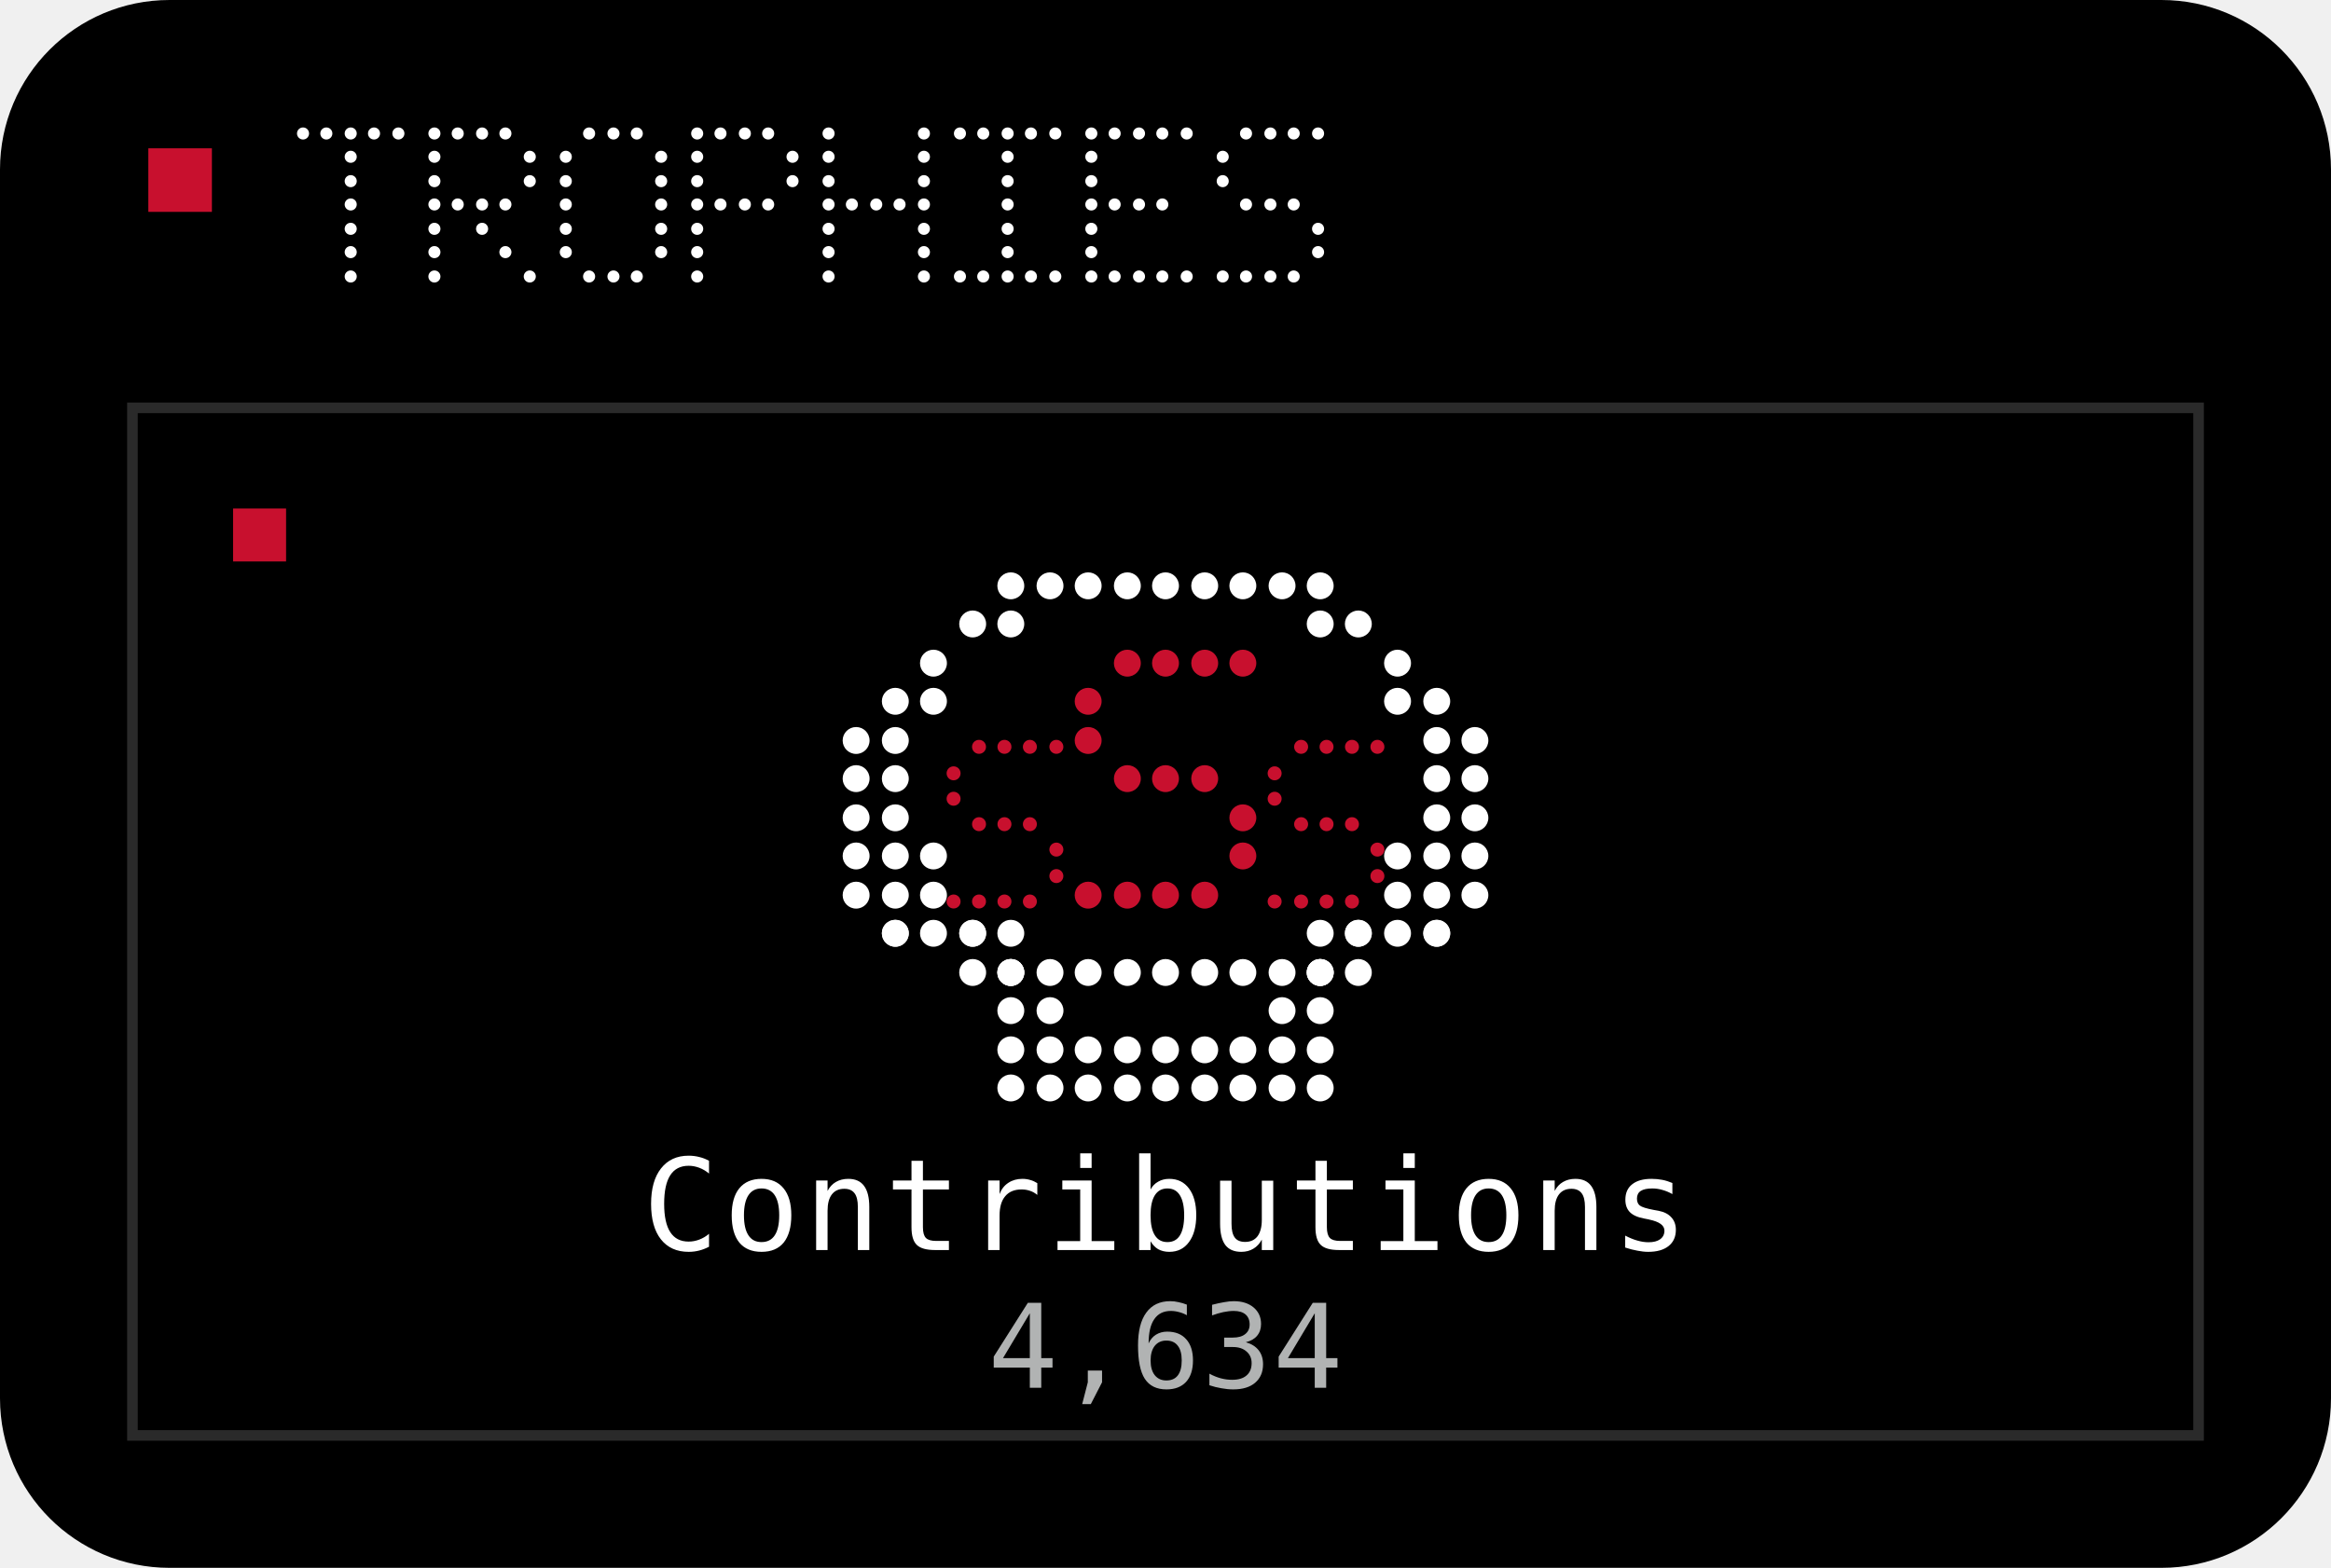
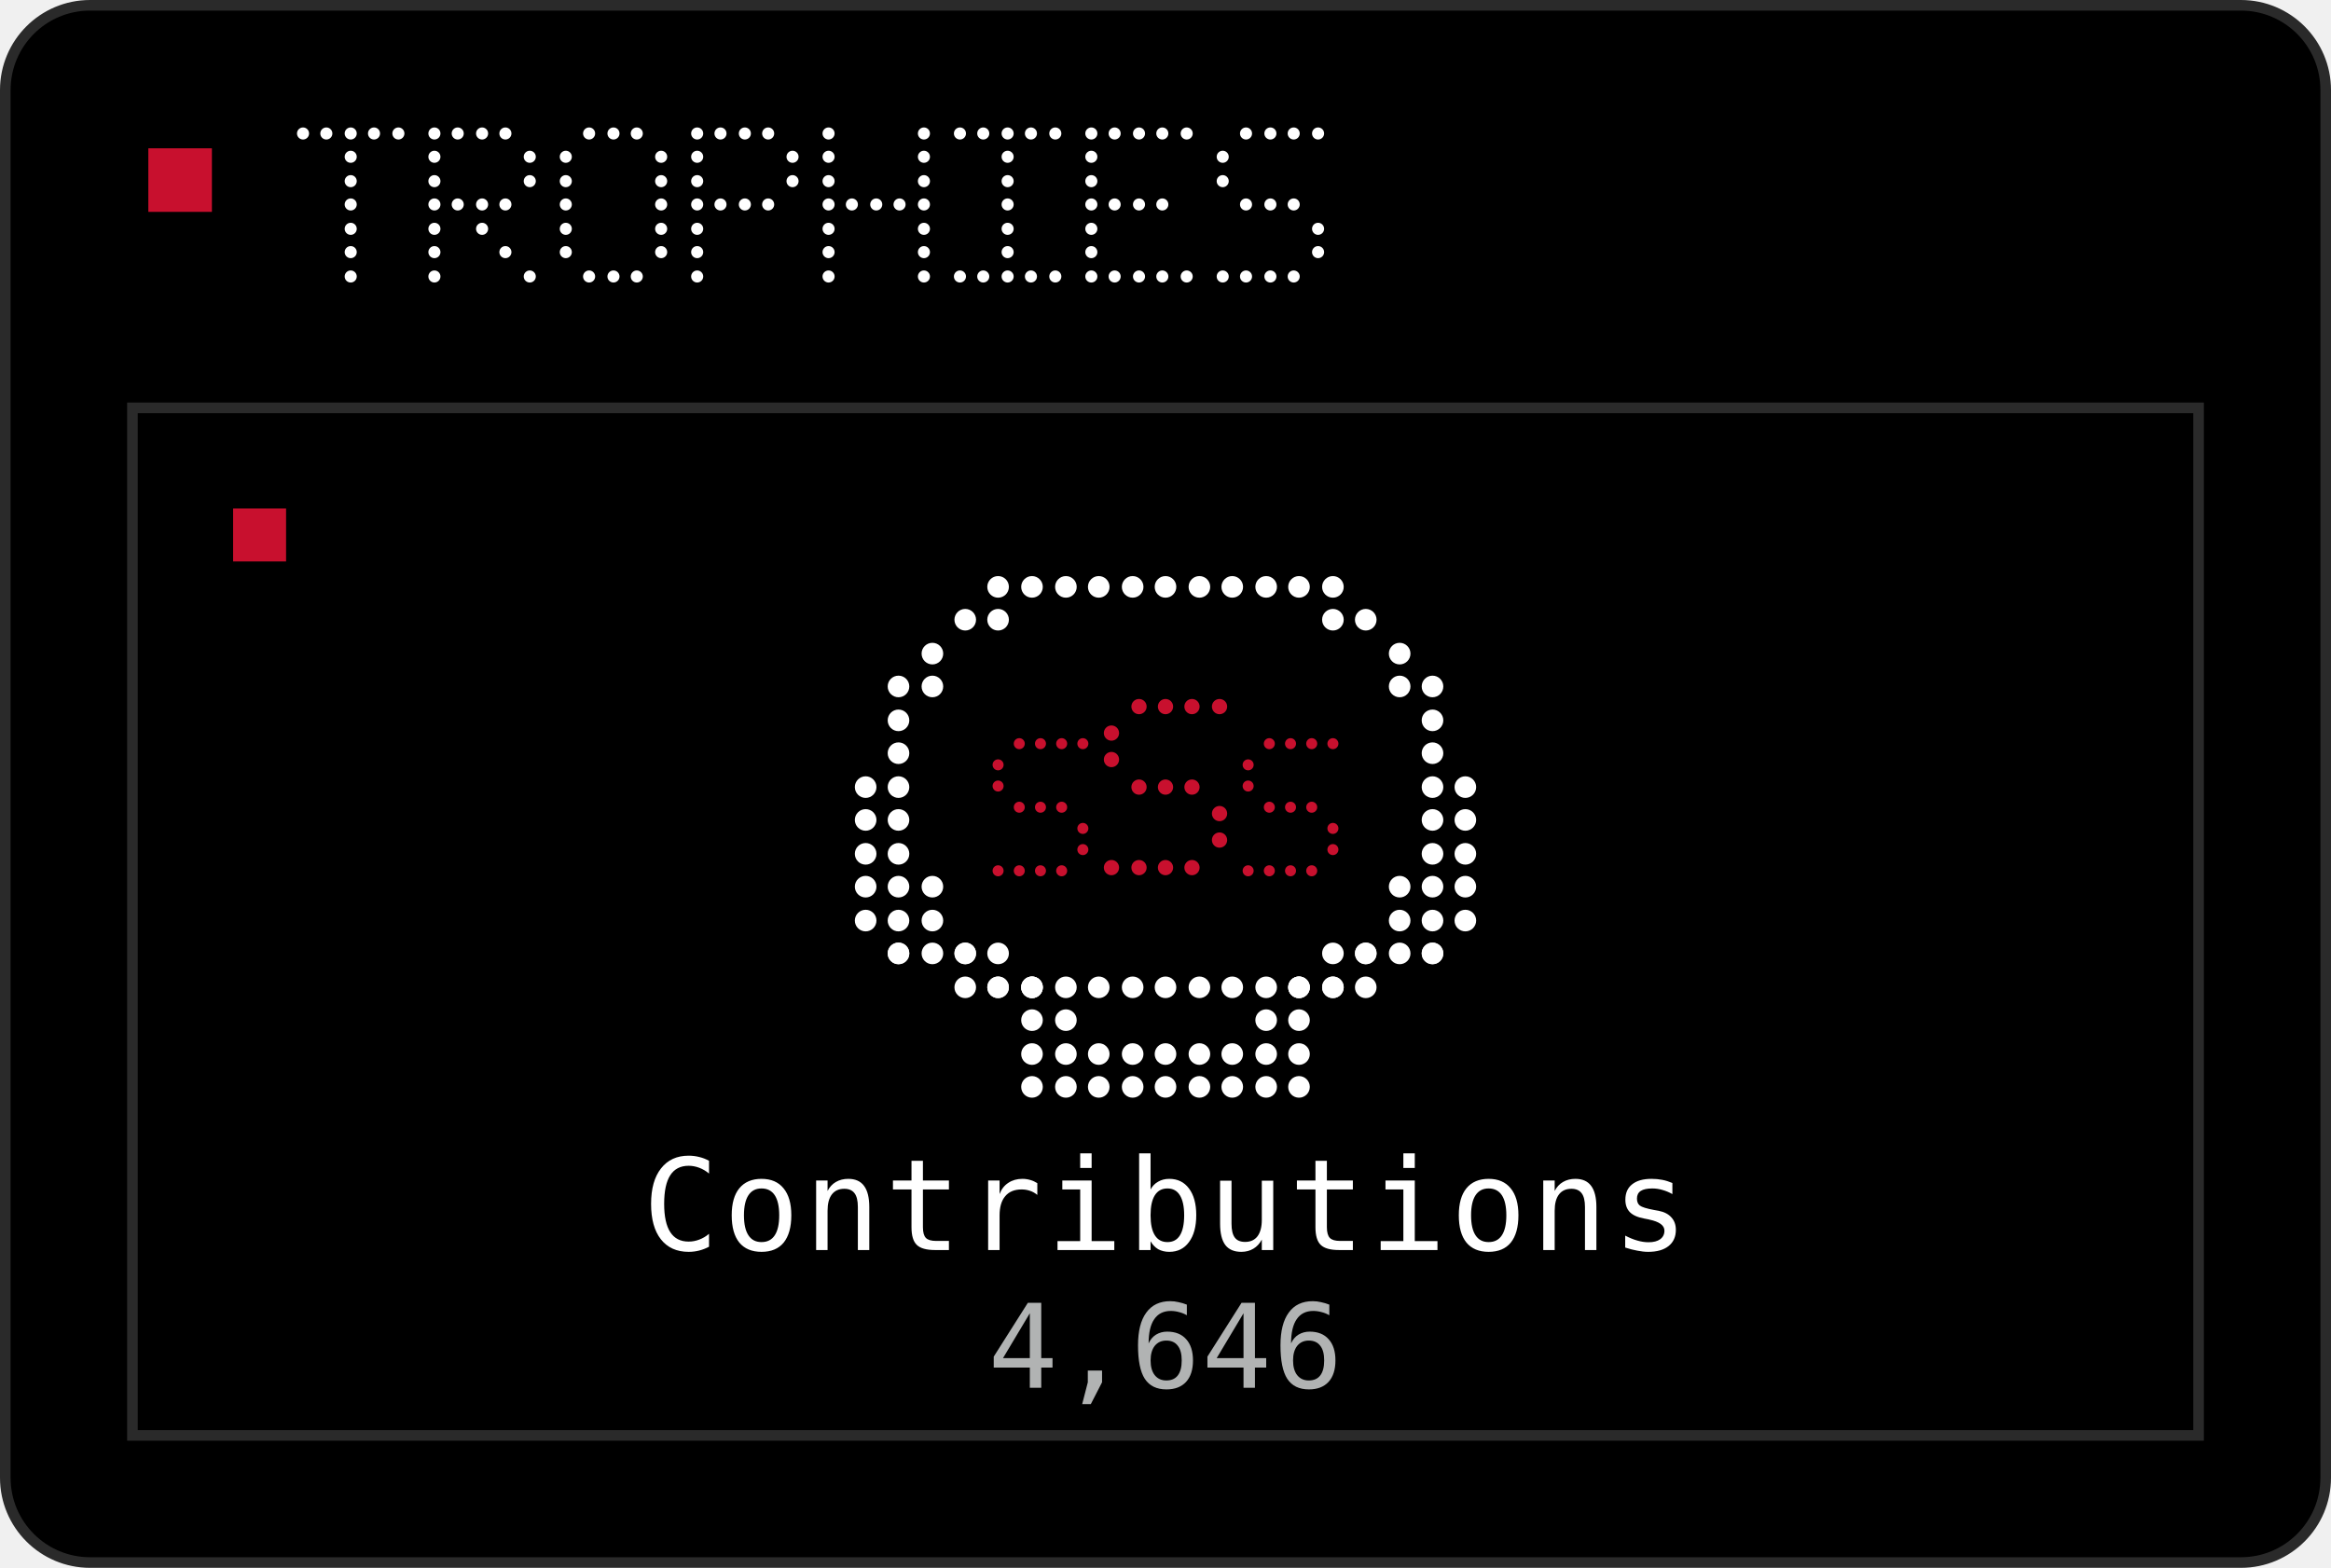
<svg xmlns="http://www.w3.org/2000/svg" width="220" height="148" viewBox="0 0 220 148" role="img">
-   <rect width="220" height="148" rx="16" fill="#000000" />
+   <rect x="0.5" y="0.5" width="219" height="147" rx="8" fill="#000000" stroke="#2A2A2A" />
  <rect x="14" y="14" width="6" height="6" fill="#C8102E" />
  <circle cx="28.6" cy="12.6" r="0.57" fill="#FFFFFF" />
  <circle cx="30.8" cy="12.6" r="0.57" fill="#FFFFFF" />
  <circle cx="33.1" cy="12.6" r="0.57" fill="#FFFFFF" />
  <circle cx="35.3" cy="12.6" r="0.57" fill="#FFFFFF" />
  <circle cx="37.6" cy="12.6" r="0.57" fill="#FFFFFF" />
  <circle cx="33.1" cy="14.8" r="0.57" fill="#FFFFFF" />
  <circle cx="33.1" cy="17.1" r="0.57" fill="#FFFFFF" />
  <circle cx="33.1" cy="19.3" r="0.57" fill="#FFFFFF" />
  <circle cx="33.1" cy="21.6" r="0.57" fill="#FFFFFF" />
  <circle cx="33.1" cy="23.8" r="0.57" fill="#FFFFFF" />
  <circle cx="33.1" cy="26.1" r="0.57" fill="#FFFFFF" />
  <circle cx="41.0" cy="12.6" r="0.57" fill="#FFFFFF" />
  <circle cx="43.2" cy="12.6" r="0.57" fill="#FFFFFF" />
  <circle cx="45.5" cy="12.6" r="0.57" fill="#FFFFFF" />
  <circle cx="47.7" cy="12.6" r="0.57" fill="#FFFFFF" />
  <circle cx="41.0" cy="14.8" r="0.57" fill="#FFFFFF" />
  <circle cx="50.0" cy="14.8" r="0.57" fill="#FFFFFF" />
  <circle cx="41.0" cy="17.1" r="0.57" fill="#FFFFFF" />
  <circle cx="50.0" cy="17.1" r="0.57" fill="#FFFFFF" />
  <circle cx="41.0" cy="19.3" r="0.57" fill="#FFFFFF" />
  <circle cx="43.2" cy="19.3" r="0.57" fill="#FFFFFF" />
  <circle cx="45.5" cy="19.3" r="0.57" fill="#FFFFFF" />
  <circle cx="47.7" cy="19.3" r="0.57" fill="#FFFFFF" />
  <circle cx="41.0" cy="21.6" r="0.57" fill="#FFFFFF" />
  <circle cx="45.5" cy="21.6" r="0.57" fill="#FFFFFF" />
  <circle cx="41.0" cy="23.8" r="0.57" fill="#FFFFFF" />
  <circle cx="47.7" cy="23.8" r="0.57" fill="#FFFFFF" />
  <circle cx="41.0" cy="26.1" r="0.57" fill="#FFFFFF" />
  <circle cx="50.0" cy="26.1" r="0.57" fill="#FFFFFF" />
  <circle cx="55.6" cy="12.6" r="0.57" fill="#FFFFFF" />
  <circle cx="57.9" cy="12.6" r="0.57" fill="#FFFFFF" />
  <circle cx="60.1" cy="12.6" r="0.57" fill="#FFFFFF" />
  <circle cx="53.4" cy="14.8" r="0.57" fill="#FFFFFF" />
  <circle cx="62.4" cy="14.8" r="0.57" fill="#FFFFFF" />
  <circle cx="53.4" cy="17.1" r="0.57" fill="#FFFFFF" />
  <circle cx="62.4" cy="17.1" r="0.57" fill="#FFFFFF" />
  <circle cx="53.4" cy="19.3" r="0.57" fill="#FFFFFF" />
  <circle cx="62.4" cy="19.3" r="0.57" fill="#FFFFFF" />
  <circle cx="53.4" cy="21.6" r="0.57" fill="#FFFFFF" />
  <circle cx="62.4" cy="21.6" r="0.57" fill="#FFFFFF" />
  <circle cx="53.4" cy="23.8" r="0.57" fill="#FFFFFF" />
  <circle cx="62.4" cy="23.8" r="0.57" fill="#FFFFFF" />
  <circle cx="55.6" cy="26.1" r="0.57" fill="#FFFFFF" />
  <circle cx="57.9" cy="26.1" r="0.57" fill="#FFFFFF" />
  <circle cx="60.1" cy="26.1" r="0.57" fill="#FFFFFF" />
  <circle cx="65.8" cy="12.6" r="0.57" fill="#FFFFFF" />
  <circle cx="68.0" cy="12.6" r="0.57" fill="#FFFFFF" />
  <circle cx="70.3" cy="12.6" r="0.57" fill="#FFFFFF" />
  <circle cx="72.5" cy="12.6" r="0.57" fill="#FFFFFF" />
  <circle cx="65.8" cy="14.8" r="0.57" fill="#FFFFFF" />
  <circle cx="74.8" cy="14.8" r="0.57" fill="#FFFFFF" />
  <circle cx="65.8" cy="17.1" r="0.57" fill="#FFFFFF" />
  <circle cx="74.8" cy="17.1" r="0.57" fill="#FFFFFF" />
  <circle cx="65.8" cy="19.3" r="0.57" fill="#FFFFFF" />
  <circle cx="68.0" cy="19.3" r="0.57" fill="#FFFFFF" />
  <circle cx="70.3" cy="19.3" r="0.57" fill="#FFFFFF" />
  <circle cx="72.5" cy="19.3" r="0.57" fill="#FFFFFF" />
  <circle cx="65.8" cy="21.6" r="0.57" fill="#FFFFFF" />
  <circle cx="65.8" cy="23.8" r="0.57" fill="#FFFFFF" />
  <circle cx="65.8" cy="26.1" r="0.57" fill="#FFFFFF" />
  <circle cx="78.2" cy="12.6" r="0.57" fill="#FFFFFF" />
  <circle cx="87.2" cy="12.6" r="0.57" fill="#FFFFFF" />
  <circle cx="78.2" cy="14.8" r="0.57" fill="#FFFFFF" />
  <circle cx="87.2" cy="14.8" r="0.57" fill="#FFFFFF" />
  <circle cx="78.2" cy="17.1" r="0.57" fill="#FFFFFF" />
  <circle cx="87.2" cy="17.1" r="0.57" fill="#FFFFFF" />
  <circle cx="78.2" cy="19.3" r="0.57" fill="#FFFFFF" />
  <circle cx="80.4" cy="19.3" r="0.57" fill="#FFFFFF" />
  <circle cx="82.7" cy="19.3" r="0.57" fill="#FFFFFF" />
  <circle cx="84.9" cy="19.3" r="0.57" fill="#FFFFFF" />
  <circle cx="87.2" cy="19.3" r="0.57" fill="#FFFFFF" />
  <circle cx="78.2" cy="21.6" r="0.57" fill="#FFFFFF" />
  <circle cx="87.2" cy="21.6" r="0.57" fill="#FFFFFF" />
  <circle cx="78.2" cy="23.8" r="0.57" fill="#FFFFFF" />
  <circle cx="87.2" cy="23.8" r="0.57" fill="#FFFFFF" />
  <circle cx="78.2" cy="26.1" r="0.57" fill="#FFFFFF" />
  <circle cx="87.2" cy="26.1" r="0.57" fill="#FFFFFF" />
  <circle cx="90.6" cy="12.6" r="0.57" fill="#FFFFFF" />
  <circle cx="92.8" cy="12.6" r="0.57" fill="#FFFFFF" />
  <circle cx="95.1" cy="12.6" r="0.57" fill="#FFFFFF" />
  <circle cx="97.3" cy="12.6" r="0.57" fill="#FFFFFF" />
  <circle cx="99.6" cy="12.6" r="0.57" fill="#FFFFFF" />
  <circle cx="95.1" cy="14.8" r="0.57" fill="#FFFFFF" />
  <circle cx="95.1" cy="17.1" r="0.57" fill="#FFFFFF" />
  <circle cx="95.1" cy="19.3" r="0.57" fill="#FFFFFF" />
  <circle cx="95.1" cy="21.6" r="0.57" fill="#FFFFFF" />
  <circle cx="95.1" cy="23.8" r="0.57" fill="#FFFFFF" />
  <circle cx="90.6" cy="26.1" r="0.57" fill="#FFFFFF" />
  <circle cx="92.8" cy="26.1" r="0.57" fill="#FFFFFF" />
  <circle cx="95.1" cy="26.1" r="0.57" fill="#FFFFFF" />
  <circle cx="97.3" cy="26.1" r="0.57" fill="#FFFFFF" />
  <circle cx="99.6" cy="26.1" r="0.57" fill="#FFFFFF" />
  <circle cx="103.0" cy="12.6" r="0.57" fill="#FFFFFF" />
  <circle cx="105.2" cy="12.6" r="0.57" fill="#FFFFFF" />
  <circle cx="107.5" cy="12.6" r="0.57" fill="#FFFFFF" />
  <circle cx="109.7" cy="12.6" r="0.57" fill="#FFFFFF" />
  <circle cx="112.0" cy="12.6" r="0.57" fill="#FFFFFF" />
  <circle cx="103.0" cy="14.8" r="0.57" fill="#FFFFFF" />
  <circle cx="103.0" cy="17.1" r="0.57" fill="#FFFFFF" />
  <circle cx="103.0" cy="19.3" r="0.57" fill="#FFFFFF" />
  <circle cx="105.2" cy="19.3" r="0.57" fill="#FFFFFF" />
  <circle cx="107.5" cy="19.3" r="0.57" fill="#FFFFFF" />
  <circle cx="109.7" cy="19.3" r="0.57" fill="#FFFFFF" />
  <circle cx="103.0" cy="21.6" r="0.57" fill="#FFFFFF" />
  <circle cx="103.0" cy="23.8" r="0.57" fill="#FFFFFF" />
  <circle cx="103.0" cy="26.1" r="0.57" fill="#FFFFFF" />
  <circle cx="105.2" cy="26.1" r="0.57" fill="#FFFFFF" />
  <circle cx="107.5" cy="26.1" r="0.57" fill="#FFFFFF" />
  <circle cx="109.7" cy="26.1" r="0.57" fill="#FFFFFF" />
  <circle cx="112.0" cy="26.1" r="0.57" fill="#FFFFFF" />
  <circle cx="117.6" cy="12.6" r="0.57" fill="#FFFFFF" />
  <circle cx="119.9" cy="12.6" r="0.57" fill="#FFFFFF" />
  <circle cx="122.1" cy="12.6" r="0.57" fill="#FFFFFF" />
  <circle cx="124.4" cy="12.6" r="0.57" fill="#FFFFFF" />
  <circle cx="115.4" cy="14.8" r="0.57" fill="#FFFFFF" />
  <circle cx="115.4" cy="17.1" r="0.57" fill="#FFFFFF" />
  <circle cx="117.6" cy="19.3" r="0.57" fill="#FFFFFF" />
  <circle cx="119.9" cy="19.3" r="0.57" fill="#FFFFFF" />
  <circle cx="122.1" cy="19.3" r="0.57" fill="#FFFFFF" />
  <circle cx="124.4" cy="21.6" r="0.57" fill="#FFFFFF" />
  <circle cx="124.4" cy="23.8" r="0.57" fill="#FFFFFF" />
  <circle cx="115.4" cy="26.1" r="0.57" fill="#FFFFFF" />
  <circle cx="117.6" cy="26.1" r="0.57" fill="#FFFFFF" />
  <circle cx="119.9" cy="26.1" r="0.57" fill="#FFFFFF" />
  <circle cx="122.1" cy="26.1" r="0.57" fill="#FFFFFF" />
  <rect x="12.5" y="38.5" width="195.0" height="97.0" fill="none" stroke="#2A2A2A" />
  <rect x="22.0" y="48.0" width="5" height="5" fill="#C8102E" />
-   <circle cx="95.4" cy="55.3" r="1.27" fill="#FFFFFF" />
-   <circle cx="99.1" cy="55.3" r="1.27" fill="#FFFFFF" />
-   <circle cx="102.7" cy="55.3" r="1.27" fill="#FFFFFF" />
-   <circle cx="106.4" cy="55.3" r="1.27" fill="#FFFFFF" />
-   <circle cx="110.0" cy="55.3" r="1.27" fill="#FFFFFF" />
-   <circle cx="113.7" cy="55.3" r="1.27" fill="#FFFFFF" />
-   <circle cx="117.3" cy="55.3" r="1.27" fill="#FFFFFF" />
-   <circle cx="121.0" cy="55.3" r="1.27" fill="#FFFFFF" />
-   <circle cx="124.6" cy="55.3" r="1.27" fill="#FFFFFF" />
-   <circle cx="128.2" cy="58.9" r="1.27" fill="#FFFFFF" />
-   <circle cx="91.8" cy="58.9" r="1.27" fill="#FFFFFF" />
-   <circle cx="95.4" cy="58.9" r="1.27" fill="#FFFFFF" />
-   <circle cx="124.6" cy="58.9" r="1.27" fill="#FFFFFF" />
-   <circle cx="88.1" cy="62.6" r="1.27" fill="#FFFFFF" />
-   <circle cx="131.9" cy="62.6" r="1.27" fill="#FFFFFF" />
-   <circle cx="84.5" cy="66.2" r="1.27" fill="#FFFFFF" />
-   <circle cx="88.1" cy="66.2" r="1.27" fill="#FFFFFF" />
-   <circle cx="131.9" cy="66.2" r="1.27" fill="#FFFFFF" />
-   <circle cx="135.6" cy="66.2" r="1.27" fill="#FFFFFF" />
-   <circle cx="84.5" cy="69.9" r="1.27" fill="#FFFFFF" />
-   <circle cx="135.6" cy="69.9" r="1.27" fill="#FFFFFF" />
-   <circle cx="84.5" cy="73.5" r="1.27" fill="#FFFFFF" />
-   <circle cx="135.6" cy="73.5" r="1.27" fill="#FFFFFF" />
-   <circle cx="84.5" cy="77.2" r="1.27" fill="#FFFFFF" />
-   <circle cx="135.6" cy="77.2" r="1.27" fill="#FFFFFF" />
-   <circle cx="84.5" cy="80.8" r="1.27" fill="#FFFFFF" />
-   <circle cx="88.1" cy="80.8" r="1.27" fill="#FFFFFF" />
-   <circle cx="131.9" cy="80.8" r="1.27" fill="#FFFFFF" />
-   <circle cx="135.6" cy="80.8" r="1.27" fill="#FFFFFF" />
-   <circle cx="88.1" cy="84.5" r="1.27" fill="#FFFFFF" />
-   <circle cx="131.9" cy="84.5" r="1.27" fill="#FFFFFF" />
-   <circle cx="128.2" cy="88.1" r="1.27" fill="#FFFFFF" />
-   <circle cx="91.8" cy="88.1" r="1.27" fill="#FFFFFF" />
-   <circle cx="95.4" cy="88.1" r="1.27" fill="#FFFFFF" />
-   <circle cx="124.6" cy="88.1" r="1.27" fill="#FFFFFF" />
-   <circle cx="95.4" cy="91.8" r="1.27" fill="#FFFFFF" />
-   <circle cx="99.1" cy="91.8" r="1.27" fill="#FFFFFF" />
-   <circle cx="102.7" cy="91.8" r="1.27" fill="#FFFFFF" />
-   <circle cx="106.4" cy="91.8" r="1.27" fill="#FFFFFF" />
-   <circle cx="110.0" cy="91.8" r="1.27" fill="#FFFFFF" />
-   <circle cx="113.7" cy="91.8" r="1.27" fill="#FFFFFF" />
-   <circle cx="117.3" cy="91.8" r="1.27" fill="#FFFFFF" />
-   <circle cx="121.0" cy="91.8" r="1.27" fill="#FFFFFF" />
-   <circle cx="124.6" cy="91.8" r="1.27" fill="#FFFFFF" />
-   <circle cx="80.8" cy="69.9" r="1.27" fill="#FFFFFF" />
-   <circle cx="139.2" cy="69.9" r="1.27" fill="#FFFFFF" />
-   <circle cx="80.8" cy="73.5" r="1.27" fill="#FFFFFF" />
-   <circle cx="139.2" cy="73.5" r="1.27" fill="#FFFFFF" />
-   <circle cx="80.8" cy="77.2" r="1.27" fill="#FFFFFF" />
-   <circle cx="139.2" cy="77.2" r="1.27" fill="#FFFFFF" />
-   <circle cx="80.8" cy="80.8" r="1.27" fill="#FFFFFF" />
-   <circle cx="139.2" cy="80.8" r="1.27" fill="#FFFFFF" />
-   <circle cx="80.8" cy="84.5" r="1.27" fill="#FFFFFF" />
-   <circle cx="139.2" cy="84.5" r="1.27" fill="#FFFFFF" />
-   <circle cx="84.5" cy="84.5" r="1.27" fill="#FFFFFF" />
-   <circle cx="84.5" cy="88.1" r="1.27" fill="#FFFFFF" />
-   <circle cx="84.5" cy="88.1" r="1.27" fill="#FFFFFF" />
-   <circle cx="88.1" cy="88.1" r="1.27" fill="#FFFFFF" />
-   <circle cx="91.8" cy="88.1" r="1.27" fill="#FFFFFF" />
-   <circle cx="91.8" cy="91.8" r="1.27" fill="#FFFFFF" />
-   <circle cx="95.4" cy="91.8" r="1.27" fill="#FFFFFF" />
-   <circle cx="95.4" cy="91.8" r="1.27" fill="#FFFFFF" />
-   <circle cx="95.4" cy="95.4" r="1.27" fill="#FFFFFF" />
-   <circle cx="99.1" cy="95.4" r="1.27" fill="#FFFFFF" />
-   <circle cx="135.6" cy="84.5" r="1.27" fill="#FFFFFF" />
-   <circle cx="135.6" cy="88.1" r="1.27" fill="#FFFFFF" />
-   <circle cx="128.2" cy="88.1" r="1.27" fill="#FFFFFF" />
-   <circle cx="131.9" cy="88.1" r="1.27" fill="#FFFFFF" />
-   <circle cx="135.6" cy="88.1" r="1.27" fill="#FFFFFF" />
-   <circle cx="124.6" cy="91.8" r="1.27" fill="#FFFFFF" />
-   <circle cx="128.2" cy="91.8" r="1.27" fill="#FFFFFF" />
-   <circle cx="124.6" cy="91.8" r="1.27" fill="#FFFFFF" />
-   <circle cx="124.6" cy="95.4" r="1.27" fill="#FFFFFF" />
-   <circle cx="121.0" cy="95.4" r="1.27" fill="#FFFFFF" />
-   <circle cx="95.4" cy="99.1" r="1.27" fill="#FFFFFF" />
-   <circle cx="95.4" cy="102.7" r="1.27" fill="#FFFFFF" />
-   <circle cx="99.1" cy="99.1" r="1.27" fill="#FFFFFF" />
-   <circle cx="99.1" cy="102.7" r="1.27" fill="#FFFFFF" />
-   <circle cx="102.7" cy="99.1" r="1.27" fill="#FFFFFF" />
-   <circle cx="102.7" cy="102.7" r="1.27" fill="#FFFFFF" />
-   <circle cx="106.4" cy="99.1" r="1.27" fill="#FFFFFF" />
-   <circle cx="106.4" cy="102.7" r="1.27" fill="#FFFFFF" />
-   <circle cx="110.0" cy="99.1" r="1.27" fill="#FFFFFF" />
-   <circle cx="110.0" cy="102.7" r="1.27" fill="#FFFFFF" />
-   <circle cx="113.7" cy="99.1" r="1.27" fill="#FFFFFF" />
-   <circle cx="113.7" cy="102.7" r="1.27" fill="#FFFFFF" />
-   <circle cx="117.3" cy="99.1" r="1.27" fill="#FFFFFF" />
-   <circle cx="117.3" cy="102.7" r="1.27" fill="#FFFFFF" />
-   <circle cx="121.0" cy="99.1" r="1.27" fill="#FFFFFF" />
-   <circle cx="121.0" cy="102.7" r="1.27" fill="#FFFFFF" />
-   <circle cx="124.6" cy="99.1" r="1.27" fill="#FFFFFF" />
-   <circle cx="124.6" cy="102.7" r="1.27" fill="#FFFFFF" />
-   <circle cx="92.4" cy="70.5" r="0.66" fill="#C8102E" />
-   <circle cx="94.8" cy="70.5" r="0.66" fill="#C8102E" />
-   <circle cx="97.2" cy="70.5" r="0.66" fill="#C8102E" />
-   <circle cx="99.7" cy="70.5" r="0.66" fill="#C8102E" />
-   <circle cx="90.0" cy="73.0" r="0.66" fill="#C8102E" />
-   <circle cx="90.0" cy="75.4" r="0.66" fill="#C8102E" />
-   <circle cx="92.4" cy="77.8" r="0.66" fill="#C8102E" />
-   <circle cx="94.8" cy="77.8" r="0.66" fill="#C8102E" />
-   <circle cx="97.2" cy="77.8" r="0.66" fill="#C8102E" />
-   <circle cx="99.7" cy="80.2" r="0.66" fill="#C8102E" />
-   <circle cx="99.7" cy="82.7" r="0.66" fill="#C8102E" />
-   <circle cx="90.0" cy="85.1" r="0.66" fill="#C8102E" />
-   <circle cx="92.4" cy="85.1" r="0.66" fill="#C8102E" />
-   <circle cx="94.8" cy="85.1" r="0.66" fill="#C8102E" />
-   <circle cx="97.2" cy="85.1" r="0.66" fill="#C8102E" />
-   <circle cx="106.4" cy="62.6" r="1.27" fill="#C8102E" />
-   <circle cx="110.0" cy="62.6" r="1.27" fill="#C8102E" />
-   <circle cx="113.7" cy="62.6" r="1.27" fill="#C8102E" />
-   <circle cx="117.3" cy="62.6" r="1.27" fill="#C8102E" />
-   <circle cx="102.7" cy="66.2" r="1.27" fill="#C8102E" />
-   <circle cx="102.7" cy="69.9" r="1.27" fill="#C8102E" />
-   <circle cx="106.4" cy="73.5" r="1.27" fill="#C8102E" />
-   <circle cx="110.0" cy="73.5" r="1.27" fill="#C8102E" />
-   <circle cx="113.7" cy="73.5" r="1.27" fill="#C8102E" />
-   <circle cx="117.3" cy="77.2" r="1.27" fill="#C8102E" />
-   <circle cx="117.3" cy="80.8" r="1.27" fill="#C8102E" />
-   <circle cx="102.7" cy="84.5" r="1.27" fill="#C8102E" />
-   <circle cx="106.4" cy="84.5" r="1.27" fill="#C8102E" />
-   <circle cx="110.0" cy="84.5" r="1.27" fill="#C8102E" />
-   <circle cx="113.7" cy="84.5" r="1.27" fill="#C8102E" />
-   <circle cx="122.8" cy="70.5" r="0.66" fill="#C8102E" />
-   <circle cx="125.2" cy="70.5" r="0.66" fill="#C8102E" />
-   <circle cx="127.6" cy="70.5" r="0.66" fill="#C8102E" />
-   <circle cx="130.0" cy="70.5" r="0.66" fill="#C8102E" />
-   <circle cx="120.3" cy="73.0" r="0.66" fill="#C8102E" />
-   <circle cx="120.3" cy="75.4" r="0.66" fill="#C8102E" />
-   <circle cx="122.8" cy="77.8" r="0.66" fill="#C8102E" />
-   <circle cx="125.2" cy="77.8" r="0.66" fill="#C8102E" />
-   <circle cx="127.6" cy="77.8" r="0.66" fill="#C8102E" />
-   <circle cx="130.0" cy="80.2" r="0.66" fill="#C8102E" />
-   <circle cx="130.0" cy="82.7" r="0.66" fill="#C8102E" />
-   <circle cx="120.3" cy="85.1" r="0.66" fill="#C8102E" />
-   <circle cx="122.8" cy="85.1" r="0.66" fill="#C8102E" />
-   <circle cx="125.2" cy="85.1" r="0.66" fill="#C8102E" />
-   <circle cx="127.6" cy="85.1" r="0.66" fill="#C8102E" />
+   <circle cx="94.2" cy="55.4" r="1.02" fill="#FFFFFF" />
+   <circle cx="97.4" cy="55.4" r="1.02" fill="#FFFFFF" />
+   <circle cx="100.6" cy="55.4" r="1.02" fill="#FFFFFF" />
+   <circle cx="103.7" cy="55.4" r="1.02" fill="#FFFFFF" />
+   <circle cx="106.9" cy="55.4" r="1.02" fill="#FFFFFF" />
+   <circle cx="110.0" cy="55.4" r="1.02" fill="#FFFFFF" />
+   <circle cx="113.2" cy="55.4" r="1.02" fill="#FFFFFF" />
+   <circle cx="116.3" cy="55.4" r="1.02" fill="#FFFFFF" />
+   <circle cx="119.5" cy="55.4" r="1.02" fill="#FFFFFF" />
+   <circle cx="122.6" cy="55.4" r="1.02" fill="#FFFFFF" />
+   <circle cx="125.8" cy="55.4" r="1.02" fill="#FFFFFF" />
+   <circle cx="91.1" cy="58.5" r="1.02" fill="#FFFFFF" />
+   <circle cx="94.2" cy="58.5" r="1.02" fill="#FFFFFF" />
+   <circle cx="125.8" cy="58.5" r="1.02" fill="#FFFFFF" />
+   <circle cx="128.9" cy="58.5" r="1.02" fill="#FFFFFF" />
+   <circle cx="132.1" cy="61.7" r="1.02" fill="#FFFFFF" />
+   <circle cx="88.0" cy="61.7" r="1.02" fill="#FFFFFF" />
+   <circle cx="132.1" cy="64.8" r="1.02" fill="#FFFFFF" />
+   <circle cx="84.8" cy="64.8" r="1.02" fill="#FFFFFF" />
+   <circle cx="88.0" cy="64.8" r="1.02" fill="#FFFFFF" />
+   <circle cx="135.2" cy="64.8" r="1.02" fill="#FFFFFF" />
+   <circle cx="84.8" cy="68.0" r="1.02" fill="#FFFFFF" />
+   <circle cx="135.2" cy="68.0" r="1.02" fill="#FFFFFF" />
+   <circle cx="84.8" cy="71.1" r="1.02" fill="#FFFFFF" />
+   <circle cx="135.2" cy="71.1" r="1.02" fill="#FFFFFF" />
+   <circle cx="84.8" cy="74.3" r="1.02" fill="#FFFFFF" />
+   <circle cx="135.2" cy="74.3" r="1.02" fill="#FFFFFF" />
+   <circle cx="84.8" cy="77.4" r="1.02" fill="#FFFFFF" />
+   <circle cx="135.2" cy="77.4" r="1.02" fill="#FFFFFF" />
+   <circle cx="84.8" cy="80.6" r="1.02" fill="#FFFFFF" />
+   <circle cx="135.2" cy="80.6" r="1.02" fill="#FFFFFF" />
+   <circle cx="132.1" cy="83.7" r="1.02" fill="#FFFFFF" />
+   <circle cx="84.8" cy="83.7" r="1.02" fill="#FFFFFF" />
+   <circle cx="88.0" cy="83.7" r="1.02" fill="#FFFFFF" />
+   <circle cx="135.2" cy="83.7" r="1.02" fill="#FFFFFF" />
+   <circle cx="132.1" cy="86.9" r="1.02" fill="#FFFFFF" />
+   <circle cx="88.0" cy="86.9" r="1.02" fill="#FFFFFF" />
+   <circle cx="91.1" cy="90.0" r="1.02" fill="#FFFFFF" />
+   <circle cx="94.2" cy="90.0" r="1.02" fill="#FFFFFF" />
+   <circle cx="125.8" cy="90.0" r="1.02" fill="#FFFFFF" />
+   <circle cx="128.9" cy="90.0" r="1.02" fill="#FFFFFF" />
+   <circle cx="94.2" cy="93.2" r="1.02" fill="#FFFFFF" />
+   <circle cx="97.4" cy="93.2" r="1.02" fill="#FFFFFF" />
+   <circle cx="100.6" cy="93.2" r="1.02" fill="#FFFFFF" />
+   <circle cx="103.7" cy="93.2" r="1.02" fill="#FFFFFF" />
+   <circle cx="106.9" cy="93.2" r="1.02" fill="#FFFFFF" />
+   <circle cx="110.0" cy="93.2" r="1.02" fill="#FFFFFF" />
+   <circle cx="113.2" cy="93.2" r="1.02" fill="#FFFFFF" />
+   <circle cx="116.3" cy="93.2" r="1.02" fill="#FFFFFF" />
+   <circle cx="119.5" cy="93.2" r="1.02" fill="#FFFFFF" />
+   <circle cx="122.6" cy="93.2" r="1.02" fill="#FFFFFF" />
+   <circle cx="125.8" cy="93.2" r="1.02" fill="#FFFFFF" />
+   <circle cx="81.7" cy="74.3" r="1.02" fill="#FFFFFF" />
+   <circle cx="138.3" cy="74.3" r="1.02" fill="#FFFFFF" />
+   <circle cx="81.7" cy="77.4" r="1.02" fill="#FFFFFF" />
+   <circle cx="138.3" cy="77.4" r="1.02" fill="#FFFFFF" />
+   <circle cx="81.7" cy="80.6" r="1.02" fill="#FFFFFF" />
+   <circle cx="138.3" cy="80.6" r="1.02" fill="#FFFFFF" />
+   <circle cx="81.7" cy="83.7" r="1.02" fill="#FFFFFF" />
+   <circle cx="138.3" cy="83.7" r="1.02" fill="#FFFFFF" />
+   <circle cx="81.7" cy="86.9" r="1.02" fill="#FFFFFF" />
+   <circle cx="138.3" cy="86.9" r="1.02" fill="#FFFFFF" />
+   <circle cx="84.8" cy="86.9" r="1.02" fill="#FFFFFF" />
+   <circle cx="84.8" cy="90.0" r="1.02" fill="#FFFFFF" />
+   <circle cx="84.8" cy="90.0" r="1.02" fill="#FFFFFF" />
+   <circle cx="88.0" cy="90.0" r="1.02" fill="#FFFFFF" />
+   <circle cx="91.1" cy="90.0" r="1.02" fill="#FFFFFF" />
+   <circle cx="91.1" cy="93.2" r="1.02" fill="#FFFFFF" />
+   <circle cx="94.2" cy="93.2" r="1.02" fill="#FFFFFF" />
+   <circle cx="97.4" cy="93.2" r="1.02" fill="#FFFFFF" />
+   <circle cx="97.4" cy="93.2" r="1.02" fill="#FFFFFF" />
+   <circle cx="97.4" cy="96.3" r="1.02" fill="#FFFFFF" />
+   <circle cx="100.6" cy="96.3" r="1.02" fill="#FFFFFF" />
+   <circle cx="135.2" cy="86.9" r="1.02" fill="#FFFFFF" />
+   <circle cx="135.2" cy="90.0" r="1.02" fill="#FFFFFF" />
+   <circle cx="128.9" cy="90.0" r="1.02" fill="#FFFFFF" />
+   <circle cx="132.1" cy="90.0" r="1.02" fill="#FFFFFF" />
+   <circle cx="135.2" cy="90.0" r="1.02" fill="#FFFFFF" />
+   <circle cx="122.6" cy="93.2" r="1.02" fill="#FFFFFF" />
+   <circle cx="125.8" cy="93.2" r="1.02" fill="#FFFFFF" />
+   <circle cx="128.9" cy="93.2" r="1.02" fill="#FFFFFF" />
+   <circle cx="122.6" cy="93.2" r="1.02" fill="#FFFFFF" />
+   <circle cx="122.6" cy="96.3" r="1.02" fill="#FFFFFF" />
+   <circle cx="119.5" cy="96.3" r="1.02" fill="#FFFFFF" />
+   <circle cx="97.4" cy="99.5" r="1.02" fill="#FFFFFF" />
+   <circle cx="97.4" cy="102.6" r="1.02" fill="#FFFFFF" />
+   <circle cx="100.6" cy="99.5" r="1.02" fill="#FFFFFF" />
+   <circle cx="100.6" cy="102.6" r="1.02" fill="#FFFFFF" />
+   <circle cx="103.7" cy="99.5" r="1.02" fill="#FFFFFF" />
+   <circle cx="103.7" cy="102.6" r="1.02" fill="#FFFFFF" />
+   <circle cx="106.9" cy="99.5" r="1.02" fill="#FFFFFF" />
+   <circle cx="106.9" cy="102.6" r="1.02" fill="#FFFFFF" />
+   <circle cx="110.0" cy="99.5" r="1.02" fill="#FFFFFF" />
+   <circle cx="110.0" cy="102.6" r="1.02" fill="#FFFFFF" />
+   <circle cx="113.2" cy="99.5" r="1.02" fill="#FFFFFF" />
+   <circle cx="113.2" cy="102.6" r="1.02" fill="#FFFFFF" />
+   <circle cx="116.3" cy="99.5" r="1.02" fill="#FFFFFF" />
+   <circle cx="116.3" cy="102.6" r="1.02" fill="#FFFFFF" />
+   <circle cx="119.5" cy="99.5" r="1.02" fill="#FFFFFF" />
+   <circle cx="119.5" cy="102.6" r="1.02" fill="#FFFFFF" />
+   <circle cx="122.6" cy="99.5" r="1.02" fill="#FFFFFF" />
+   <circle cx="122.6" cy="102.6" r="1.02" fill="#FFFFFF" />
+   <circle cx="96.2" cy="70.2" r="0.52" fill="#C8102E" />
+   <circle cx="98.2" cy="70.2" r="0.52" fill="#C8102E" />
+   <circle cx="100.2" cy="70.2" r="0.52" fill="#C8102E" />
+   <circle cx="102.2" cy="70.2" r="0.52" fill="#C8102E" />
+   <circle cx="94.2" cy="72.2" r="0.52" fill="#C8102E" />
+   <circle cx="94.2" cy="74.2" r="0.52" fill="#C8102E" />
+   <circle cx="96.2" cy="76.2" r="0.52" fill="#C8102E" />
+   <circle cx="98.2" cy="76.2" r="0.52" fill="#C8102E" />
+   <circle cx="100.2" cy="76.2" r="0.52" fill="#C8102E" />
+   <circle cx="102.2" cy="78.2" r="0.52" fill="#C8102E" />
+   <circle cx="102.2" cy="80.2" r="0.52" fill="#C8102E" />
+   <circle cx="94.2" cy="82.2" r="0.52" fill="#C8102E" />
+   <circle cx="96.2" cy="82.2" r="0.52" fill="#C8102E" />
+   <circle cx="98.2" cy="82.2" r="0.52" fill="#C8102E" />
+   <circle cx="100.2" cy="82.2" r="0.52" fill="#C8102E" />
+   <circle cx="107.5" cy="66.7" r="0.72" fill="#C8102E" />
+   <circle cx="110.0" cy="66.7" r="0.72" fill="#C8102E" />
+   <circle cx="112.5" cy="66.7" r="0.72" fill="#C8102E" />
+   <circle cx="115.1" cy="66.7" r="0.72" fill="#C8102E" />
+   <circle cx="104.9" cy="69.2" r="0.72" fill="#C8102E" />
+   <circle cx="104.9" cy="71.7" r="0.72" fill="#C8102E" />
+   <circle cx="107.5" cy="74.3" r="0.72" fill="#C8102E" />
+   <circle cx="110.0" cy="74.3" r="0.72" fill="#C8102E" />
+   <circle cx="112.5" cy="74.3" r="0.72" fill="#C8102E" />
+   <circle cx="115.1" cy="76.8" r="0.72" fill="#C8102E" />
+   <circle cx="115.1" cy="79.3" r="0.72" fill="#C8102E" />
+   <circle cx="104.9" cy="81.9" r="0.72" fill="#C8102E" />
+   <circle cx="107.5" cy="81.9" r="0.72" fill="#C8102E" />
+   <circle cx="110.0" cy="81.9" r="0.72" fill="#C8102E" />
+   <circle cx="112.5" cy="81.9" r="0.72" fill="#C8102E" />
+   <circle cx="119.8" cy="70.2" r="0.52" fill="#C8102E" />
+   <circle cx="121.8" cy="70.2" r="0.52" fill="#C8102E" />
+   <circle cx="123.8" cy="70.2" r="0.52" fill="#C8102E" />
+   <circle cx="125.8" cy="70.2" r="0.52" fill="#C8102E" />
+   <circle cx="117.8" cy="72.2" r="0.52" fill="#C8102E" />
+   <circle cx="117.8" cy="74.2" r="0.52" fill="#C8102E" />
+   <circle cx="119.8" cy="76.2" r="0.52" fill="#C8102E" />
+   <circle cx="121.8" cy="76.2" r="0.52" fill="#C8102E" />
+   <circle cx="123.8" cy="76.2" r="0.52" fill="#C8102E" />
+   <circle cx="125.8" cy="78.2" r="0.52" fill="#C8102E" />
+   <circle cx="125.8" cy="80.2" r="0.52" fill="#C8102E" />
+   <circle cx="117.8" cy="82.2" r="0.52" fill="#C8102E" />
+   <circle cx="119.8" cy="82.2" r="0.52" fill="#C8102E" />
+   <circle cx="121.8" cy="82.2" r="0.52" fill="#C8102E" />
+   <circle cx="123.8" cy="82.2" r="0.52" fill="#C8102E" />
  <text x="110.0" y="118" fill="#FFFFFF" text-anchor="middle" font-family="ui-monospace, Geist Mono, monospace" font-size="12" letter-spacing="0.4" dominant-baseline="auto">Contributions</text>
-   <text x="110.0" y="131" fill="#B1B3B3" text-anchor="middle" font-family="ui-monospace, Geist Mono, monospace" font-size="11" letter-spacing="0.1" dominant-baseline="auto">4,634</text>
+   <text x="110.0" y="131" fill="#B1B3B3" text-anchor="middle" font-family="ui-monospace, Geist Mono, monospace" font-size="11" letter-spacing="0.1" dominant-baseline="auto">4,646</text>
</svg>
